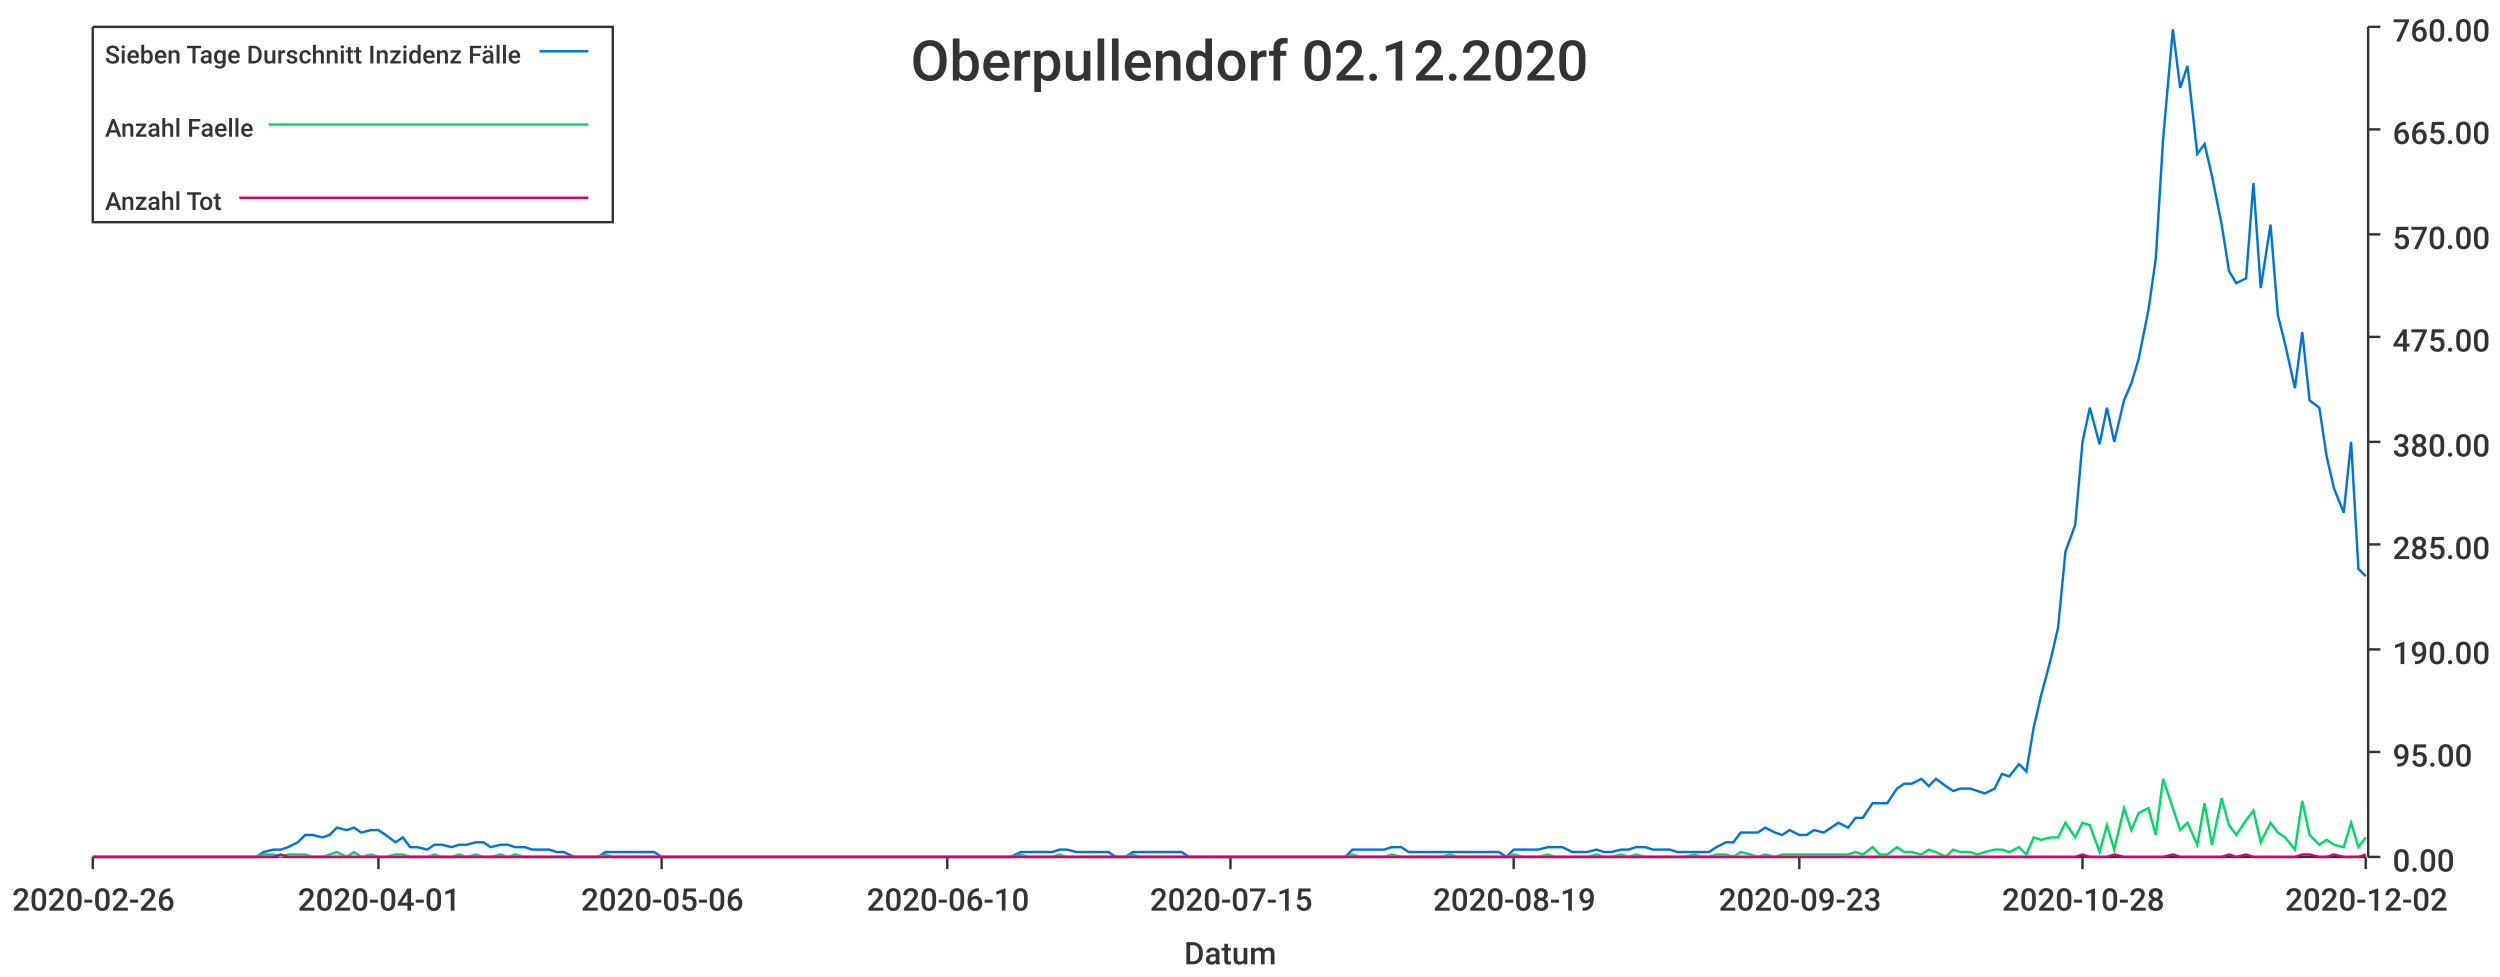
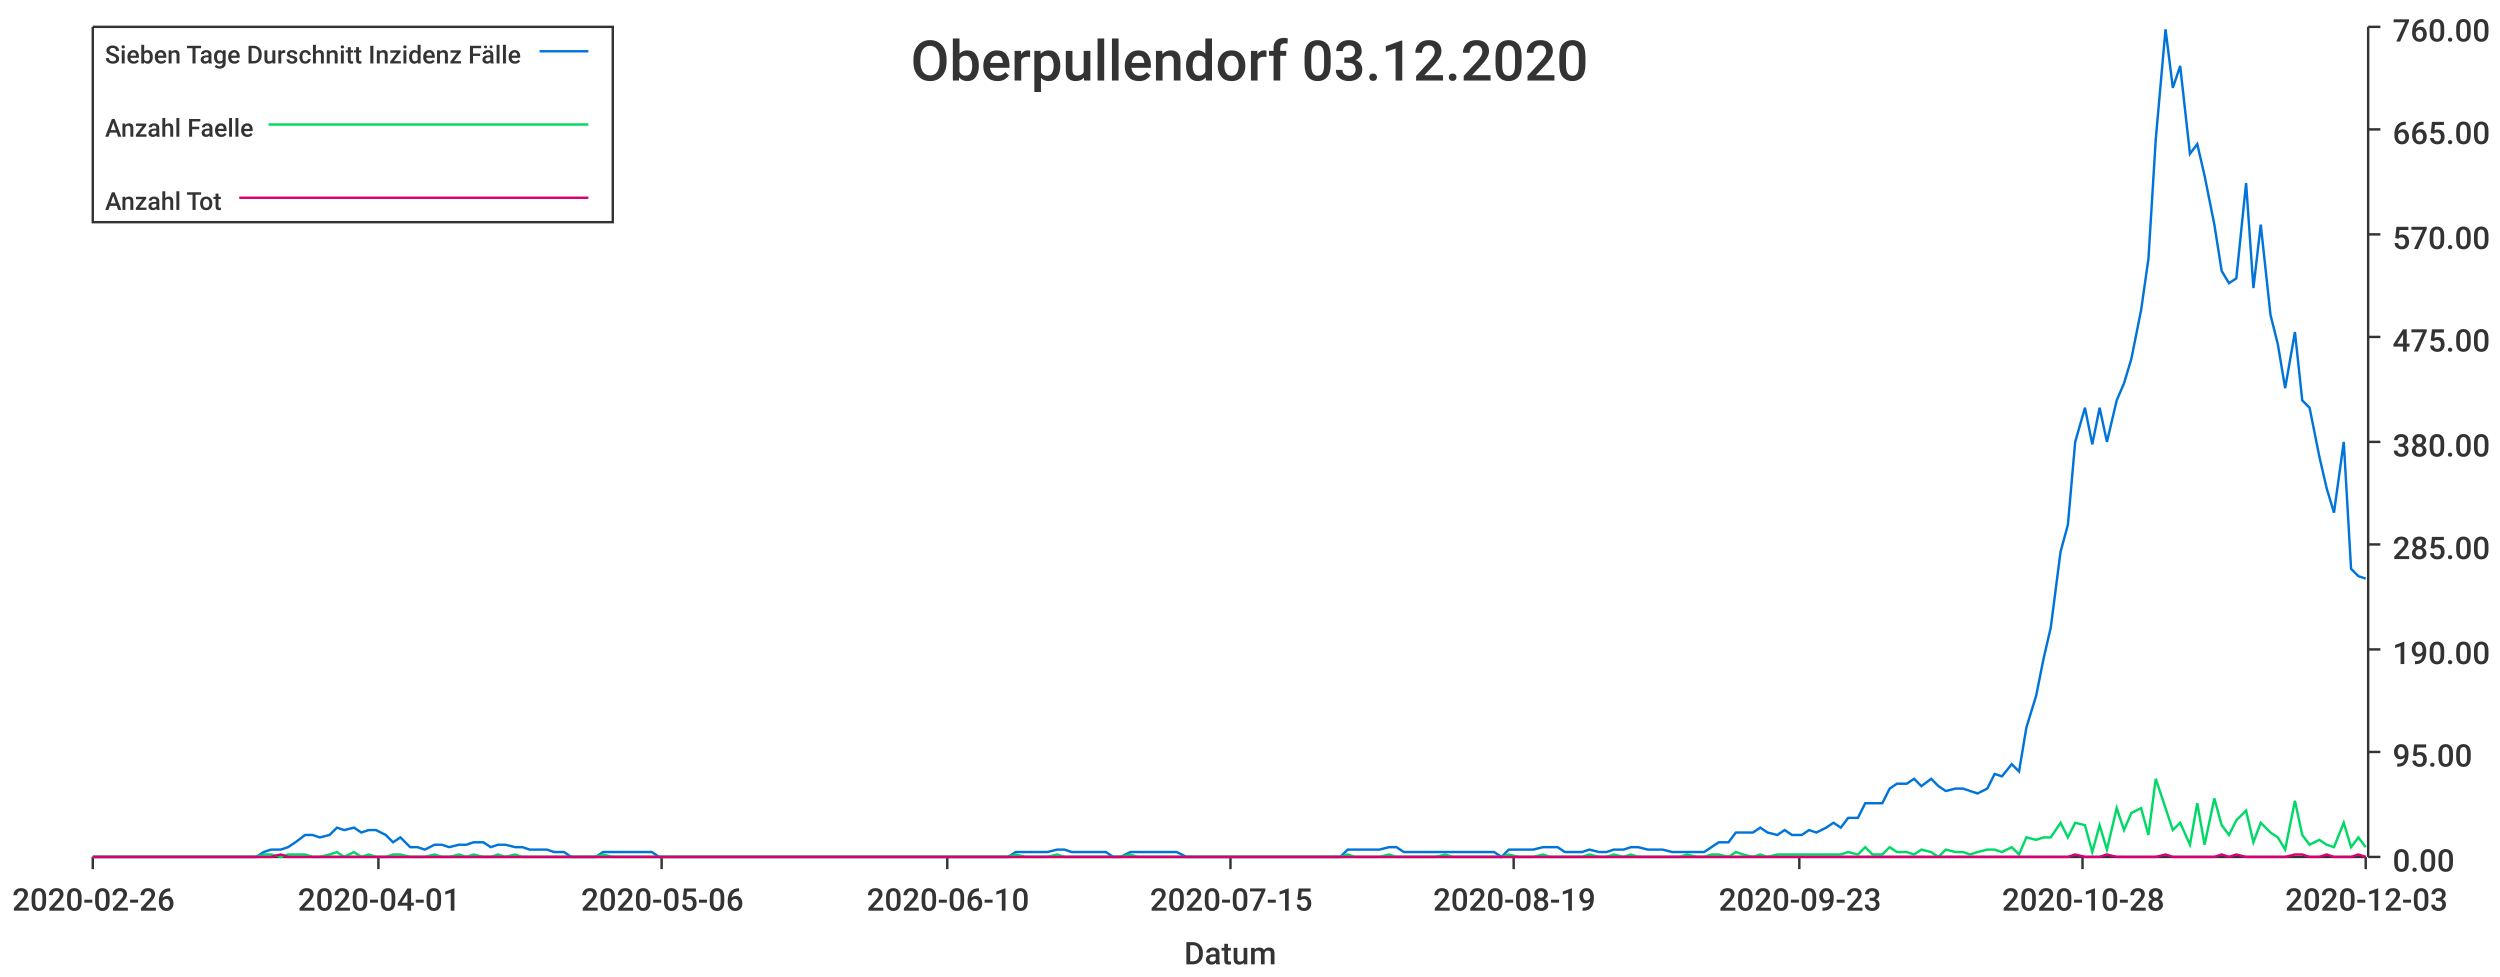
<svg xmlns="http://www.w3.org/2000/svg" width="1024" height="400">\n<path d="M 0 0 L 1024 0 L 1024 400 L 0 400 L 0 0" style="stroke-width:0;stroke:rgba(255,255,255,1.0);fill:rgba(255,255,255,1.0)" />
  <path d="M 38 11 L 969 11 L 969 351 L 38 351 L 38 11" style="stroke-width:0;stroke:rgba(255,255,255,1.0);fill:rgba(255,255,255,1.0)" />
  <path d="M 38 351 L 969 351" style="stroke-width:1;stroke:rgba(51,51,51,1.0);fill:none" />
  <path d="M 38 351 L 38 356" style="stroke-width:1;stroke:rgba(51,51,51,1.0);fill:none" />
  <text x="5" y="373" style="stroke-width:0;stroke:none;fill:rgba(51,51,51,1.0);font-size:12.8px;font-family:'Roboto Medium',sans-serif">2020-02-26</text>
  <path d="M 155 351 L 155 356" style="stroke-width:1;stroke:rgba(51,51,51,1.0);fill:none" />
  <text x="122" y="373" style="stroke-width:0;stroke:none;fill:rgba(51,51,51,1.0);font-size:12.8px;font-family:'Roboto Medium',sans-serif">2020-04-01</text>
  <path d="M 271 351 L 271 356" style="stroke-width:1;stroke:rgba(51,51,51,1.0);fill:none" />
  <text x="238" y="373" style="stroke-width:0;stroke:none;fill:rgba(51,51,51,1.0);font-size:12.8px;font-family:'Roboto Medium',sans-serif">2020-05-06</text>
  <path d="M 388 351 L 388 356" style="stroke-width:1;stroke:rgba(51,51,51,1.0);fill:none" />
  <text x="355" y="373" style="stroke-width:0;stroke:none;fill:rgba(51,51,51,1.0);font-size:12.8px;font-family:'Roboto Medium',sans-serif">2020-06-10</text>
  <path d="M 504 351 L 504 356" style="stroke-width:1;stroke:rgba(51,51,51,1.0);fill:none" />
  <text x="471" y="373" style="stroke-width:0;stroke:none;fill:rgba(51,51,51,1.0);font-size:12.8px;font-family:'Roboto Medium',sans-serif">2020-07-15</text>
  <path d="M 620 351 L 620 356" style="stroke-width:1;stroke:rgba(51,51,51,1.0);fill:none" />
  <text x="587" y="373" style="stroke-width:0;stroke:none;fill:rgba(51,51,51,1.0);font-size:12.8px;font-family:'Roboto Medium',sans-serif">2020-08-19</text>
  <path d="M 737 351 L 737 356" style="stroke-width:1;stroke:rgba(51,51,51,1.0);fill:none" />
  <text x="704" y="373" style="stroke-width:0;stroke:none;fill:rgba(51,51,51,1.0);font-size:12.8px;font-family:'Roboto Medium',sans-serif">2020-09-23</text>
  <path d="M 853 351 L 853 356" style="stroke-width:1;stroke:rgba(51,51,51,1.0);fill:none" />
  <text x="820" y="373" style="stroke-width:0;stroke:none;fill:rgba(51,51,51,1.0);font-size:12.8px;font-family:'Roboto Medium',sans-serif">2020-10-28</text>
  <path d="M 969 351 L 969 356" style="stroke-width:1;stroke:rgba(51,51,51,1.0);fill:none" />
-   <text x="936" y="373" style="stroke-width:0;stroke:none;fill:rgba(51,51,51,1.0);font-size:12.8px;font-family:'Roboto Medium',sans-serif">2020-12-02</text>
+   <text x="936" y="373" style="stroke-width:0;stroke:none;fill:rgba(51,51,51,1.0);font-size:12.8px;font-family:'Roboto Medium',sans-serif">2020-12-03</text>
  <text x="485" y="395" style="stroke-width:0;stroke:none;fill:rgba(51,51,51,1.0);font-size:12.8px;font-family:'Roboto Medium',sans-serif">Datum</text>
  <path d="M 970 351 L 970 11" style="stroke-width:1;stroke:rgba(51,51,51,1.0);fill:none" />
  <path d="M 970 351 L 975 351" style="stroke-width:1;stroke:rgba(51,51,51,1.0);fill:none" />
  <text x="980" y="357" style="stroke-width:0;stroke:none;fill:rgba(51,51,51,1.0);font-size:12.8px;font-family:'Roboto Medium',sans-serif">0.00</text>
  <path d="M 970 308 L 975 308" style="stroke-width:1;stroke:rgba(51,51,51,1.0);fill:none" />
  <text x="980" y="314" style="stroke-width:0;stroke:none;fill:rgba(51,51,51,1.0);font-size:12.8px;font-family:'Roboto Medium',sans-serif">95.00</text>
  <path d="M 970 266 L 975 266" style="stroke-width:1;stroke:rgba(51,51,51,1.0);fill:none" />
  <text x="980" y="272" style="stroke-width:0;stroke:none;fill:rgba(51,51,51,1.0);font-size:12.8px;font-family:'Roboto Medium',sans-serif">190.00</text>
  <path d="M 970 223 L 975 223" style="stroke-width:1;stroke:rgba(51,51,51,1.0);fill:none" />
  <text x="980" y="229" style="stroke-width:0;stroke:none;fill:rgba(51,51,51,1.0);font-size:12.8px;font-family:'Roboto Medium',sans-serif">285.00</text>
  <path d="M 970 181 L 975 181" style="stroke-width:1;stroke:rgba(51,51,51,1.0);fill:none" />
  <text x="980" y="187" style="stroke-width:0;stroke:none;fill:rgba(51,51,51,1.0);font-size:12.8px;font-family:'Roboto Medium',sans-serif">380.00</text>
  <path d="M 970 138 L 975 138" style="stroke-width:1;stroke:rgba(51,51,51,1.0);fill:none" />
  <text x="980" y="144" style="stroke-width:0;stroke:none;fill:rgba(51,51,51,1.0);font-size:12.8px;font-family:'Roboto Medium',sans-serif">475.00</text>
  <path d="M 970 96 L 975 96" style="stroke-width:1;stroke:rgba(51,51,51,1.0);fill:none" />
  <text x="980" y="102" style="stroke-width:0;stroke:none;fill:rgba(51,51,51,1.0);font-size:12.8px;font-family:'Roboto Medium',sans-serif">570.00</text>
  <path d="M 970 53 L 975 53" style="stroke-width:1;stroke:rgba(51,51,51,1.0);fill:none" />
  <text x="980" y="59" style="stroke-width:0;stroke:none;fill:rgba(51,51,51,1.0);font-size:12.8px;font-family:'Roboto Medium',sans-serif">665.00</text>
  <path d="M 970 11 L 975 11" style="stroke-width:1;stroke:rgba(51,51,51,1.0);fill:none" />
  <text x="980" y="17" style="stroke-width:0;stroke:none;fill:rgba(51,51,51,1.0);font-size:12.8px;font-family:'Roboto Medium',sans-serif">760.00</text>
-   <path d="M 38 351 L 42 351 L 45 351 L 48 351 L 52 351 L 55 351 L 58 351 L 62 351 L 65 351 L 68 351 L 72 351 L 75 351 L 78 351 L 82 351 L 85 351 L 88 351 L 92 351 L 95 351 L 98 351 L 102 351 L 105 351 L 108 349 L 112 348 L 115 348 L 118 347 L 122 345 L 125 342 L 128 342 L 132 343 L 135 342 L 138 339 L 142 340 L 145 339 L 148 341 L 152 340 L 155 340 L 158 342 L 162 345 L 165 343 L 168 347 L 171 347 L 175 348 L 178 346 L 181 346 L 185 347 L 188 346 L 191 346 L 195 345 L 198 345 L 201 347 L 205 346 L 208 346 L 211 347 L 215 347 L 218 348 L 221 348 L 225 348 L 228 349 L 231 349 L 235 351 L 238 351 L 241 351 L 245 351 L 248 349 L 251 349 L 255 349 L 258 349 L 261 349 L 265 349 L 268 349 L 271 351 L 275 351 L 278 351 L 281 351 L 285 351 L 288 351 L 291 351 L 295 351 L 298 351 L 301 351 L 304 351 L 308 351 L 311 351 L 314 351 L 318 351 L 321 351 L 324 351 L 328 351 L 331 351 L 334 351 L 338 351 L 341 351 L 344 351 L 348 351 L 351 351 L 354 351 L 358 351 L 361 351 L 364 351 L 368 351 L 371 351 L 374 351 L 378 351 L 381 351 L 384 351 L 388 351 L 391 351 L 394 351 L 398 351 L 401 351 L 404 351 L 408 351 L 411 351 L 414 351 L 418 349 L 421 349 L 424 349 L 428 349 L 431 349 L 434 348 L 437 348 L 441 349 L 444 349 L 447 349 L 451 349 L 454 349 L 457 351 L 461 351 L 464 349 L 467 349 L 471 349 L 474 349 L 477 349 L 481 349 L 484 349 L 487 351 L 491 351 L 494 351 L 497 351 L 501 351 L 504 351 L 507 351 L 511 351 L 514 351 L 517 351 L 521 351 L 524 351 L 527 351 L 531 351 L 534 351 L 537 351 L 541 351 L 544 351 L 547 351 L 551 351 L 554 348 L 557 348 L 561 348 L 564 348 L 567 348 L 570 347 L 574 347 L 577 349 L 580 349 L 584 349 L 587 349 L 590 349 L 594 349 L 597 349 L 600 349 L 604 349 L 607 349 L 610 349 L 614 349 L 617 351 L 620 348 L 624 348 L 627 348 L 630 348 L 634 347 L 637 347 L 640 347 L 644 349 L 647 349 L 650 349 L 654 348 L 657 349 L 660 349 L 664 348 L 667 348 L 670 347 L 674 347 L 677 348 L 680 348 L 684 348 L 687 349 L 690 349 L 694 349 L 697 349 L 700 349 L 703 347 L 707 345 L 710 345 L 713 341 L 717 341 L 720 341 L 723 339 L 727 341 L 730 342 L 733 340 L 737 342 L 740 342 L 743 340 L 747 341 L 750 339 L 753 337 L 757 339 L 760 335 L 763 335 L 767 329 L 770 329 L 773 329 L 777 323 L 780 321 L 783 321 L 787 319 L 790 322 L 793 319 L 797 322 L 800 324 L 803 323 L 807 323 L 810 324 L 813 325 L 817 323 L 820 317 L 823 318 L 827 313 L 830 316 L 833 298 L 836 285 L 840 270 L 843 257 L 846 226 L 850 215 L 853 181 L 856 167 L 860 182 L 863 167 L 866 181 L 870 164 L 873 157 L 876 147 L 880 127 L 883 106 L 886 57 L 890 12 L 893 36 L 896 27 L 900 63 L 903 59 L 906 72 L 910 92 L 913 111 L 916 116 L 920 114 L 923 75 L 926 118 L 930 92 L 933 129 L 936 141 L 940 159 L 943 136 L 946 164 L 950 167 L 953 187 L 956 200 L 960 210 L 963 181 L 966 233 L 969 236" style="stroke-width:1;stroke:rgba(0,116,217,1.0);fill:none" />
-   <path d="M 38 351 L 42 351 L 45 351 L 48 351 L 52 351 L 55 351 L 58 351 L 62 351 L 65 351 L 68 351 L 72 351 L 75 351 L 78 351 L 82 351 L 85 351 L 88 351 L 92 351 L 95 351 L 98 351 L 102 351 L 105 351 L 108 350 L 112 350 L 115 351 L 118 350 L 122 350 L 125 350 L 128 351 L 132 351 L 135 350 L 138 349 L 142 351 L 145 349 L 148 351 L 152 350 L 155 351 L 158 351 L 162 350 L 165 350 L 168 351 L 171 351 L 175 351 L 178 350 L 181 351 L 185 351 L 188 350 L 191 351 L 195 350 L 198 351 L 201 351 L 205 350 L 208 351 L 211 350 L 215 351 L 218 351 L 221 351 L 225 351 L 228 351 L 231 351 L 235 351 L 238 351 L 241 351 L 245 351 L 248 350 L 251 351 L 255 351 L 258 351 L 261 351 L 265 351 L 268 351 L 271 351 L 275 351 L 278 351 L 281 351 L 285 351 L 288 351 L 291 351 L 295 351 L 298 351 L 301 351 L 304 351 L 308 351 L 311 351 L 314 351 L 318 351 L 321 351 L 324 351 L 328 351 L 331 351 L 334 351 L 338 351 L 341 351 L 344 351 L 348 351 L 351 351 L 354 351 L 358 351 L 361 351 L 364 351 L 368 351 L 371 351 L 374 351 L 378 351 L 381 351 L 384 351 L 388 351 L 391 351 L 394 351 L 398 351 L 401 351 L 404 351 L 408 351 L 411 351 L 414 351 L 418 350 L 421 351 L 424 351 L 428 351 L 431 351 L 434 350 L 437 351 L 441 351 L 444 351 L 447 351 L 451 351 L 454 351 L 457 351 L 461 351 L 464 350 L 467 351 L 471 351 L 474 351 L 477 351 L 481 351 L 484 351 L 487 351 L 491 351 L 494 351 L 497 351 L 501 351 L 504 351 L 507 351 L 511 351 L 514 351 L 517 351 L 521 351 L 524 351 L 527 351 L 531 351 L 534 351 L 537 351 L 541 351 L 544 351 L 547 351 L 551 351 L 554 350 L 557 351 L 561 351 L 564 351 L 567 351 L 570 350 L 574 351 L 577 351 L 580 351 L 584 351 L 587 351 L 590 351 L 594 350 L 597 351 L 600 351 L 604 351 L 607 351 L 610 351 L 614 351 L 617 351 L 620 350 L 624 351 L 627 351 L 630 351 L 634 350 L 637 351 L 640 351 L 644 351 L 647 351 L 650 351 L 654 350 L 657 351 L 660 351 L 664 350 L 667 351 L 670 350 L 674 351 L 677 351 L 680 351 L 684 351 L 687 351 L 690 351 L 694 350 L 697 351 L 700 351 L 703 350 L 707 350 L 710 351 L 713 349 L 717 350 L 720 351 L 723 350 L 727 351 L 730 350 L 733 350 L 737 350 L 740 350 L 743 350 L 747 350 L 750 350 L 753 350 L 757 350 L 760 349 L 763 350 L 767 347 L 770 350 L 773 350 L 777 347 L 780 349 L 783 349 L 787 350 L 790 348 L 793 349 L 797 351 L 800 348 L 803 349 L 807 349 L 810 350 L 813 349 L 817 348 L 820 348 L 823 349 L 827 347 L 830 350 L 833 343 L 836 344 L 840 343 L 843 343 L 846 337 L 850 343 L 853 337 L 856 338 L 860 349 L 863 338 L 866 348 L 870 331 L 873 340 L 876 333 L 880 331 L 883 342 L 886 319 L 890 331 L 893 340 L 896 337 L 900 346 L 903 329 L 906 346 L 910 327 L 913 338 L 916 342 L 920 336 L 923 332 L 926 345 L 930 337 L 933 341 L 936 343 L 940 348 L 943 328 L 946 342 L 950 346 L 953 344 L 956 346 L 960 347 L 963 337 L 966 347 L 969 343" style="stroke-width:1;stroke:rgba(0,217,101,1.0);fill:none" />
-   <path d="M 38 351 L 42 351 L 45 351 L 48 351 L 52 351 L 55 351 L 58 351 L 62 351 L 65 351 L 68 351 L 72 351 L 75 351 L 78 351 L 82 351 L 85 351 L 88 351 L 92 351 L 95 351 L 98 351 L 102 351 L 105 351 L 108 351 L 112 351 L 115 350 L 118 351 L 122 351 L 125 351 L 128 351 L 132 351 L 135 351 L 138 351 L 142 351 L 145 351 L 148 351 L 152 351 L 155 351 L 158 351 L 162 351 L 165 351 L 168 351 L 171 351 L 175 351 L 178 351 L 181 351 L 185 351 L 188 351 L 191 351 L 195 351 L 198 351 L 201 351 L 205 351 L 208 351 L 211 351 L 215 351 L 218 351 L 221 351 L 225 351 L 228 351 L 231 351 L 235 351 L 238 351 L 241 351 L 245 351 L 248 351 L 251 351 L 255 351 L 258 351 L 261 351 L 265 351 L 268 351 L 271 351 L 275 351 L 278 351 L 281 351 L 285 351 L 288 351 L 291 351 L 295 351 L 298 351 L 301 351 L 304 351 L 308 351 L 311 351 L 314 351 L 318 351 L 321 351 L 324 351 L 328 351 L 331 351 L 334 351 L 338 351 L 341 351 L 344 351 L 348 351 L 351 351 L 354 351 L 358 351 L 361 351 L 364 351 L 368 351 L 371 351 L 374 351 L 378 351 L 381 351 L 384 351 L 388 351 L 391 351 L 394 351 L 398 351 L 401 351 L 404 351 L 408 351 L 411 351 L 414 351 L 418 351 L 421 351 L 424 351 L 428 351 L 431 351 L 434 351 L 437 351 L 441 351 L 444 351 L 447 351 L 451 351 L 454 351 L 457 351 L 461 351 L 464 351 L 467 351 L 471 351 L 474 351 L 477 351 L 481 351 L 484 351 L 487 351 L 491 351 L 494 351 L 497 351 L 501 351 L 504 351 L 507 351 L 511 351 L 514 351 L 517 351 L 521 351 L 524 351 L 527 351 L 531 351 L 534 351 L 537 351 L 541 351 L 544 351 L 547 351 L 551 351 L 554 351 L 557 351 L 561 351 L 564 351 L 567 351 L 570 351 L 574 351 L 577 351 L 580 351 L 584 351 L 587 351 L 590 351 L 594 351 L 597 351 L 600 351 L 604 351 L 607 351 L 610 351 L 614 351 L 617 351 L 620 351 L 624 351 L 627 351 L 630 351 L 634 351 L 637 351 L 640 351 L 644 351 L 647 351 L 650 351 L 654 351 L 657 351 L 660 351 L 664 351 L 667 351 L 670 351 L 674 351 L 677 351 L 680 351 L 684 351 L 687 351 L 690 351 L 694 351 L 697 351 L 700 351 L 703 351 L 707 351 L 710 351 L 713 351 L 717 351 L 720 351 L 723 351 L 727 351 L 730 351 L 733 351 L 737 351 L 740 351 L 743 351 L 747 351 L 750 351 L 753 351 L 757 351 L 760 351 L 763 351 L 767 351 L 770 351 L 773 351 L 777 351 L 780 351 L 783 351 L 787 351 L 790 351 L 793 351 L 797 351 L 800 351 L 803 351 L 807 351 L 810 351 L 813 351 L 817 351 L 820 351 L 823 351 L 827 351 L 830 351 L 833 351 L 836 351 L 840 351 L 843 351 L 846 351 L 850 351 L 853 350 L 856 351 L 860 351 L 863 351 L 866 350 L 870 351 L 873 351 L 876 351 L 880 351 L 883 351 L 886 351 L 890 350 L 893 351 L 896 351 L 900 351 L 903 351 L 906 351 L 910 351 L 913 350 L 916 351 L 920 350 L 923 351 L 926 351 L 930 351 L 933 351 L 936 351 L 940 351 L 943 350 L 946 350 L 950 351 L 953 351 L 956 350 L 960 351 L 963 351 L 966 351 L 969 350" style="stroke-width:1;stroke:rgba(217,0,116,1.0);fill:none" />
-   <text x="373" y="33" style="stroke-width:0;stroke:none;fill:rgba(51,51,51,1.0);font-size:23.0px;font-family:'Roboto Medium',sans-serif">Oberpullendorf 02.12.2020</text>
+   <path d="M 38 351 L 42 351 L 45 351 L 48 351 L 52 351 L 55 351 L 58 351 L 62 351 L 65 351 L 68 351 L 72 351 L 75 351 L 78 351 L 82 351 L 85 351 L 88 351 L 92 351 L 95 351 L 98 351 L 101 351 L 105 351 L 108 349 L 111 348 L 115 348 L 118 347 L 121 345 L 125 342 L 128 342 L 131 343 L 135 342 L 138 339 L 141 340 L 145 339 L 148 341 L 151 340 L 154 340 L 158 342 L 161 345 L 164 343 L 168 347 L 171 347 L 174 348 L 178 346 L 181 346 L 184 347 L 188 346 L 191 346 L 194 345 L 198 345 L 201 347 L 204 346 L 207 346 L 211 347 L 214 347 L 217 348 L 221 348 L 224 348 L 227 349 L 231 349 L 234 351 L 237 351 L 241 351 L 244 351 L 247 349 L 251 349 L 254 349 L 257 349 L 260 349 L 264 349 L 267 349 L 270 351 L 274 351 L 277 351 L 280 351 L 284 351 L 287 351 L 290 351 L 294 351 L 297 351 L 300 351 L 304 351 L 307 351 L 310 351 L 313 351 L 317 351 L 320 351 L 323 351 L 327 351 L 330 351 L 333 351 L 337 351 L 340 351 L 343 351 L 347 351 L 350 351 L 353 351 L 357 351 L 360 351 L 363 351 L 367 351 L 370 351 L 373 351 L 376 351 L 380 351 L 383 351 L 386 351 L 390 351 L 393 351 L 396 351 L 400 351 L 403 351 L 406 351 L 410 351 L 413 351 L 416 349 L 420 349 L 423 349 L 426 349 L 429 349 L 433 348 L 436 348 L 439 349 L 443 349 L 446 349 L 449 349 L 453 349 L 456 351 L 459 351 L 463 349 L 466 349 L 469 349 L 473 349 L 476 349 L 479 349 L 482 349 L 486 351 L 489 351 L 492 351 L 496 351 L 499 351 L 502 351 L 506 351 L 509 351 L 512 351 L 516 351 L 519 351 L 522 351 L 526 351 L 529 351 L 532 351 L 535 351 L 539 351 L 542 351 L 545 351 L 549 351 L 552 348 L 555 348 L 559 348 L 562 348 L 565 348 L 569 347 L 572 347 L 575 349 L 579 349 L 582 349 L 585 349 L 588 349 L 592 349 L 595 349 L 598 349 L 602 349 L 605 349 L 608 349 L 612 349 L 615 351 L 618 348 L 622 348 L 625 348 L 628 348 L 632 347 L 635 347 L 638 347 L 641 349 L 645 349 L 648 349 L 651 348 L 655 349 L 658 349 L 661 348 L 665 348 L 668 347 L 671 347 L 675 348 L 678 348 L 681 348 L 685 349 L 688 349 L 691 349 L 695 349 L 698 349 L 701 347 L 704 345 L 708 345 L 711 341 L 714 341 L 718 341 L 721 339 L 724 341 L 728 342 L 731 340 L 734 342 L 738 342 L 741 340 L 744 341 L 748 339 L 751 337 L 754 339 L 757 335 L 761 335 L 764 329 L 767 329 L 771 329 L 774 323 L 777 321 L 781 321 L 784 319 L 787 322 L 791 319 L 794 322 L 797 324 L 801 323 L 804 323 L 807 324 L 810 325 L 814 323 L 817 317 L 820 318 L 824 313 L 827 316 L 830 298 L 834 285 L 837 270 L 840 257 L 844 226 L 847 215 L 850 181 L 854 167 L 857 182 L 860 167 L 863 181 L 867 164 L 870 157 L 873 147 L 877 127 L 880 106 L 883 57 L 887 12 L 890 36 L 893 27 L 897 63 L 900 59 L 903 72 L 907 92 L 910 111 L 913 116 L 916 114 L 920 75 L 923 118 L 926 92 L 930 129 L 933 141 L 936 159 L 940 136 L 943 164 L 946 167 L 950 187 L 953 200 L 956 210 L 960 181 L 963 233 L 966 236 L 969 237" style="stroke-width:1;stroke:rgba(0,116,217,1.0);fill:none" />
+   <path d="M 38 351 L 42 351 L 45 351 L 48 351 L 52 351 L 55 351 L 58 351 L 62 351 L 65 351 L 68 351 L 72 351 L 75 351 L 78 351 L 82 351 L 85 351 L 88 351 L 92 351 L 95 351 L 98 351 L 101 351 L 105 351 L 108 350 L 111 350 L 115 351 L 118 350 L 121 350 L 125 350 L 128 351 L 131 351 L 135 350 L 138 349 L 141 351 L 145 349 L 148 351 L 151 350 L 154 351 L 158 351 L 161 350 L 164 350 L 168 351 L 171 351 L 174 351 L 178 350 L 181 351 L 184 351 L 188 350 L 191 351 L 194 350 L 198 351 L 201 351 L 204 350 L 207 351 L 211 350 L 214 351 L 217 351 L 221 351 L 224 351 L 227 351 L 231 351 L 234 351 L 237 351 L 241 351 L 244 351 L 247 350 L 251 351 L 254 351 L 257 351 L 260 351 L 264 351 L 267 351 L 270 351 L 274 351 L 277 351 L 280 351 L 284 351 L 287 351 L 290 351 L 294 351 L 297 351 L 300 351 L 304 351 L 307 351 L 310 351 L 313 351 L 317 351 L 320 351 L 323 351 L 327 351 L 330 351 L 333 351 L 337 351 L 340 351 L 343 351 L 347 351 L 350 351 L 353 351 L 357 351 L 360 351 L 363 351 L 367 351 L 370 351 L 373 351 L 376 351 L 380 351 L 383 351 L 386 351 L 390 351 L 393 351 L 396 351 L 400 351 L 403 351 L 406 351 L 410 351 L 413 351 L 416 350 L 420 351 L 423 351 L 426 351 L 429 351 L 433 350 L 436 351 L 439 351 L 443 351 L 446 351 L 449 351 L 453 351 L 456 351 L 459 351 L 463 350 L 466 351 L 469 351 L 473 351 L 476 351 L 479 351 L 482 351 L 486 351 L 489 351 L 492 351 L 496 351 L 499 351 L 502 351 L 506 351 L 509 351 L 512 351 L 516 351 L 519 351 L 522 351 L 526 351 L 529 351 L 532 351 L 535 351 L 539 351 L 542 351 L 545 351 L 549 351 L 552 350 L 555 351 L 559 351 L 562 351 L 565 351 L 569 350 L 572 351 L 575 351 L 579 351 L 582 351 L 585 351 L 588 351 L 592 350 L 595 351 L 598 351 L 602 351 L 605 351 L 608 351 L 612 351 L 615 351 L 618 350 L 622 351 L 625 351 L 628 351 L 632 350 L 635 351 L 638 351 L 641 351 L 645 351 L 648 351 L 651 350 L 655 351 L 658 351 L 661 350 L 665 351 L 668 350 L 671 351 L 675 351 L 678 351 L 681 351 L 685 351 L 688 351 L 691 350 L 695 351 L 698 351 L 701 350 L 704 350 L 708 351 L 711 349 L 714 350 L 718 351 L 721 350 L 724 351 L 728 350 L 731 350 L 734 350 L 738 350 L 741 350 L 744 350 L 748 350 L 751 350 L 754 350 L 757 349 L 761 350 L 764 347 L 767 350 L 771 350 L 774 347 L 777 349 L 781 349 L 784 350 L 787 348 L 791 349 L 794 351 L 797 348 L 801 349 L 804 349 L 807 350 L 810 349 L 814 348 L 817 348 L 820 349 L 824 347 L 827 350 L 830 343 L 834 344 L 837 343 L 840 343 L 844 337 L 847 343 L 850 337 L 854 338 L 857 349 L 860 338 L 863 348 L 867 331 L 870 340 L 873 333 L 877 331 L 880 342 L 883 319 L 887 331 L 890 340 L 893 337 L 897 346 L 900 329 L 903 346 L 907 327 L 910 338 L 913 342 L 916 336 L 920 332 L 923 345 L 926 337 L 930 341 L 933 343 L 936 348 L 940 328 L 943 342 L 946 346 L 950 344 L 953 346 L 956 347 L 960 337 L 963 347 L 966 343 L 969 347" style="stroke-width:1;stroke:rgba(0,217,101,1.0);fill:none" />
+   <path d="M 38 351 L 42 351 L 45 351 L 48 351 L 52 351 L 55 351 L 58 351 L 62 351 L 65 351 L 68 351 L 72 351 L 75 351 L 78 351 L 82 351 L 85 351 L 88 351 L 92 351 L 95 351 L 98 351 L 101 351 L 105 351 L 108 351 L 111 351 L 115 350 L 118 351 L 121 351 L 125 351 L 128 351 L 131 351 L 135 351 L 138 351 L 141 351 L 145 351 L 148 351 L 151 351 L 154 351 L 158 351 L 161 351 L 164 351 L 168 351 L 171 351 L 174 351 L 178 351 L 181 351 L 184 351 L 188 351 L 191 351 L 194 351 L 198 351 L 201 351 L 204 351 L 207 351 L 211 351 L 214 351 L 217 351 L 221 351 L 224 351 L 227 351 L 231 351 L 234 351 L 237 351 L 241 351 L 244 351 L 247 351 L 251 351 L 254 351 L 257 351 L 260 351 L 264 351 L 267 351 L 270 351 L 274 351 L 277 351 L 280 351 L 284 351 L 287 351 L 290 351 L 294 351 L 297 351 L 300 351 L 304 351 L 307 351 L 310 351 L 313 351 L 317 351 L 320 351 L 323 351 L 327 351 L 330 351 L 333 351 L 337 351 L 340 351 L 343 351 L 347 351 L 350 351 L 353 351 L 357 351 L 360 351 L 363 351 L 367 351 L 370 351 L 373 351 L 376 351 L 380 351 L 383 351 L 386 351 L 390 351 L 393 351 L 396 351 L 400 351 L 403 351 L 406 351 L 410 351 L 413 351 L 416 351 L 420 351 L 423 351 L 426 351 L 429 351 L 433 351 L 436 351 L 439 351 L 443 351 L 446 351 L 449 351 L 453 351 L 456 351 L 459 351 L 463 351 L 466 351 L 469 351 L 473 351 L 476 351 L 479 351 L 482 351 L 486 351 L 489 351 L 492 351 L 496 351 L 499 351 L 502 351 L 506 351 L 509 351 L 512 351 L 516 351 L 519 351 L 522 351 L 526 351 L 529 351 L 532 351 L 535 351 L 539 351 L 542 351 L 545 351 L 549 351 L 552 351 L 555 351 L 559 351 L 562 351 L 565 351 L 569 351 L 572 351 L 575 351 L 579 351 L 582 351 L 585 351 L 588 351 L 592 351 L 595 351 L 598 351 L 602 351 L 605 351 L 608 351 L 612 351 L 615 351 L 618 351 L 622 351 L 625 351 L 628 351 L 632 351 L 635 351 L 638 351 L 641 351 L 645 351 L 648 351 L 651 351 L 655 351 L 658 351 L 661 351 L 665 351 L 668 351 L 671 351 L 675 351 L 678 351 L 681 351 L 685 351 L 688 351 L 691 351 L 695 351 L 698 351 L 701 351 L 704 351 L 708 351 L 711 351 L 714 351 L 718 351 L 721 351 L 724 351 L 728 351 L 731 351 L 734 351 L 738 351 L 741 351 L 744 351 L 748 351 L 751 351 L 754 351 L 757 351 L 761 351 L 764 351 L 767 351 L 771 351 L 774 351 L 777 351 L 781 351 L 784 351 L 787 351 L 791 351 L 794 351 L 797 351 L 801 351 L 804 351 L 807 351 L 810 351 L 814 351 L 817 351 L 820 351 L 824 351 L 827 351 L 830 351 L 834 351 L 837 351 L 840 351 L 844 351 L 847 351 L 850 350 L 854 351 L 857 351 L 860 351 L 863 350 L 867 351 L 870 351 L 873 351 L 877 351 L 880 351 L 883 351 L 887 350 L 890 351 L 893 351 L 897 351 L 900 351 L 903 351 L 907 351 L 910 350 L 913 351 L 916 350 L 920 351 L 923 351 L 926 351 L 930 351 L 933 351 L 936 351 L 940 350 L 943 350 L 946 351 L 950 351 L 953 350 L 956 351 L 960 351 L 963 351 L 966 350 L 969 351" style="stroke-width:1;stroke:rgba(217,0,116,1.0);fill:none" />
+   <text x="373" y="33" style="stroke-width:0;stroke:none;fill:rgba(51,51,51,1.0);font-size:23.0px;font-family:'Roboto Medium',sans-serif">Oberpullendorf 03.12.2020</text>
  <path d="M 38 11 L 251 11 L 251 91 L 38 91 L 38 11" style="stroke-width:1;stroke:rgba(51,51,51,1.0);fill:rgba(255,255,255,1.0)" />
  <text x="43" y="26" style="stroke-width:0;stroke:none;fill:rgba(51,51,51,1.0);font-size:10.2px;font-family:'Roboto Medium',sans-serif">Sieben Tage Durschnitt Inzidenz Fälle</text>
  <path d="M 221 21 L 241 21" style="stroke-width:1;stroke:rgba(0,116,217,1.0);fill:none" />
  <text x="43" y="56" style="stroke-width:0;stroke:none;fill:rgba(51,51,51,1.0);font-size:10.2px;font-family:'Roboto Medium',sans-serif">Anzahl Faelle</text>
  <path d="M 110 51 L 241 51" style="stroke-width:1;stroke:rgba(0,217,101,1.0);fill:none" />
  <text x="43" y="86" style="stroke-width:0;stroke:none;fill:rgba(51,51,51,1.0);font-size:10.2px;font-family:'Roboto Medium',sans-serif">Anzahl Tot</text>
  <path d="M 98 81 L 241 81" style="stroke-width:1;stroke:rgba(217,0,116,1.0);fill:none" />
</svg>
